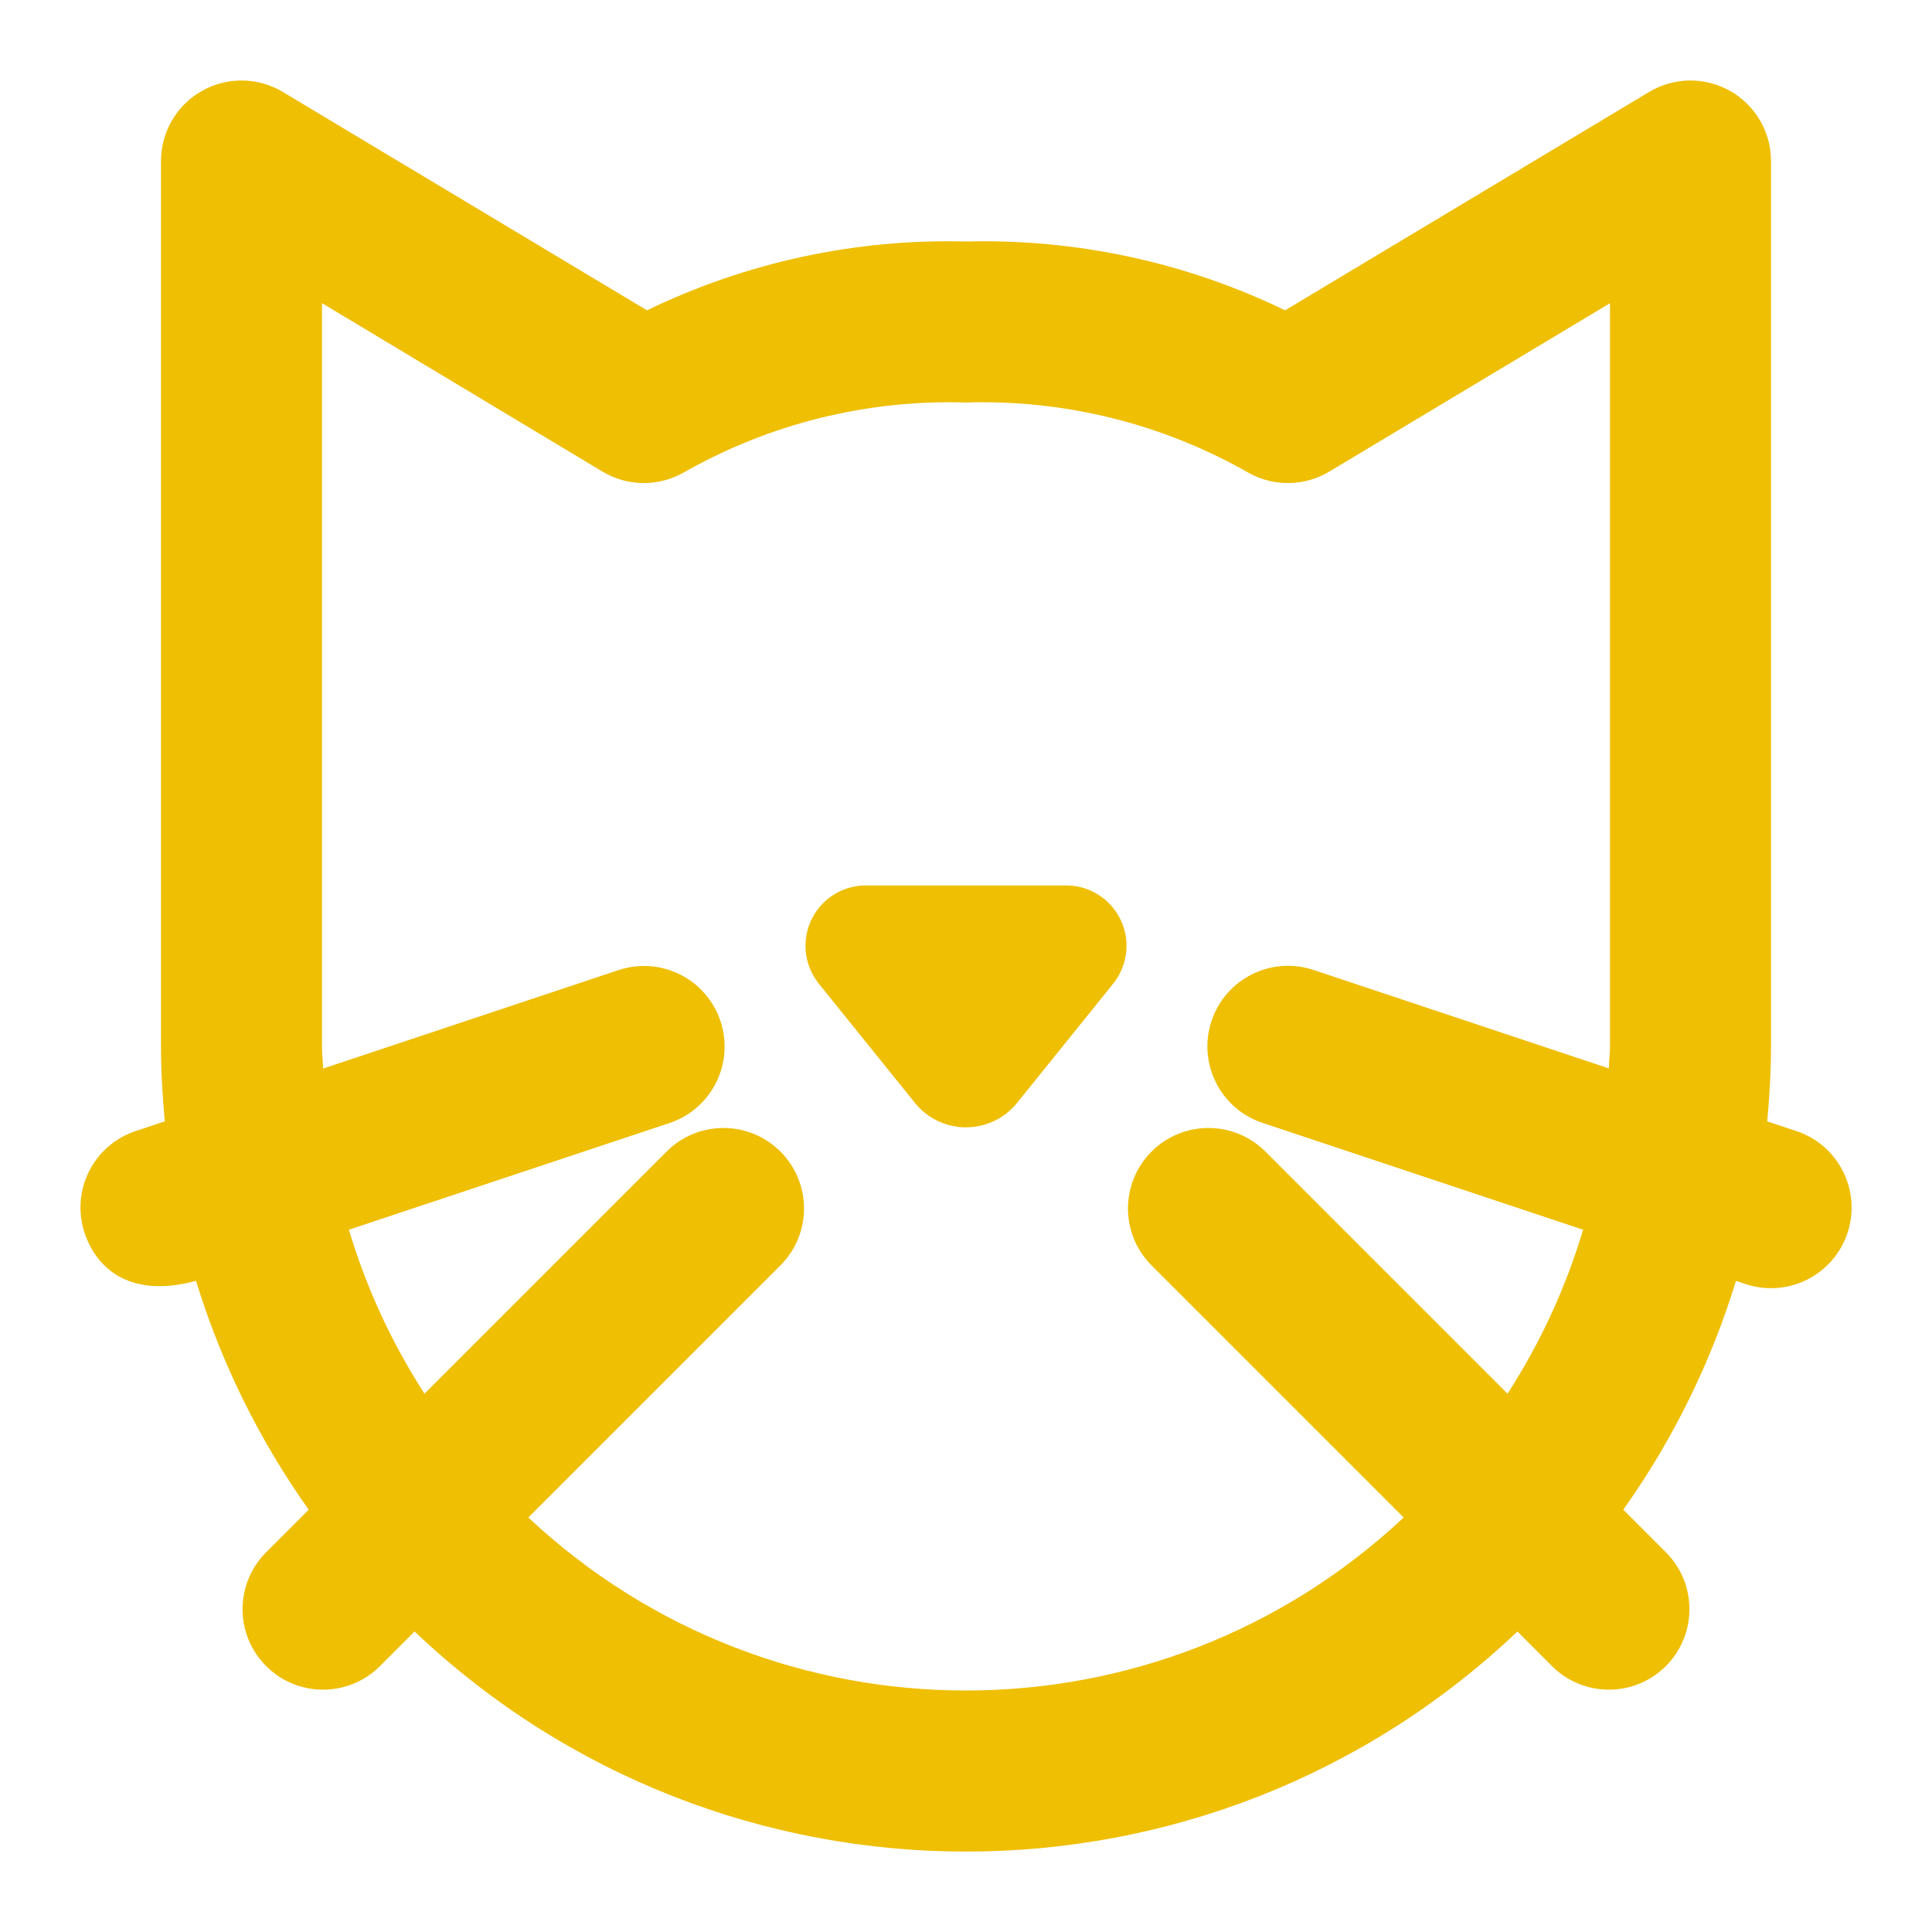
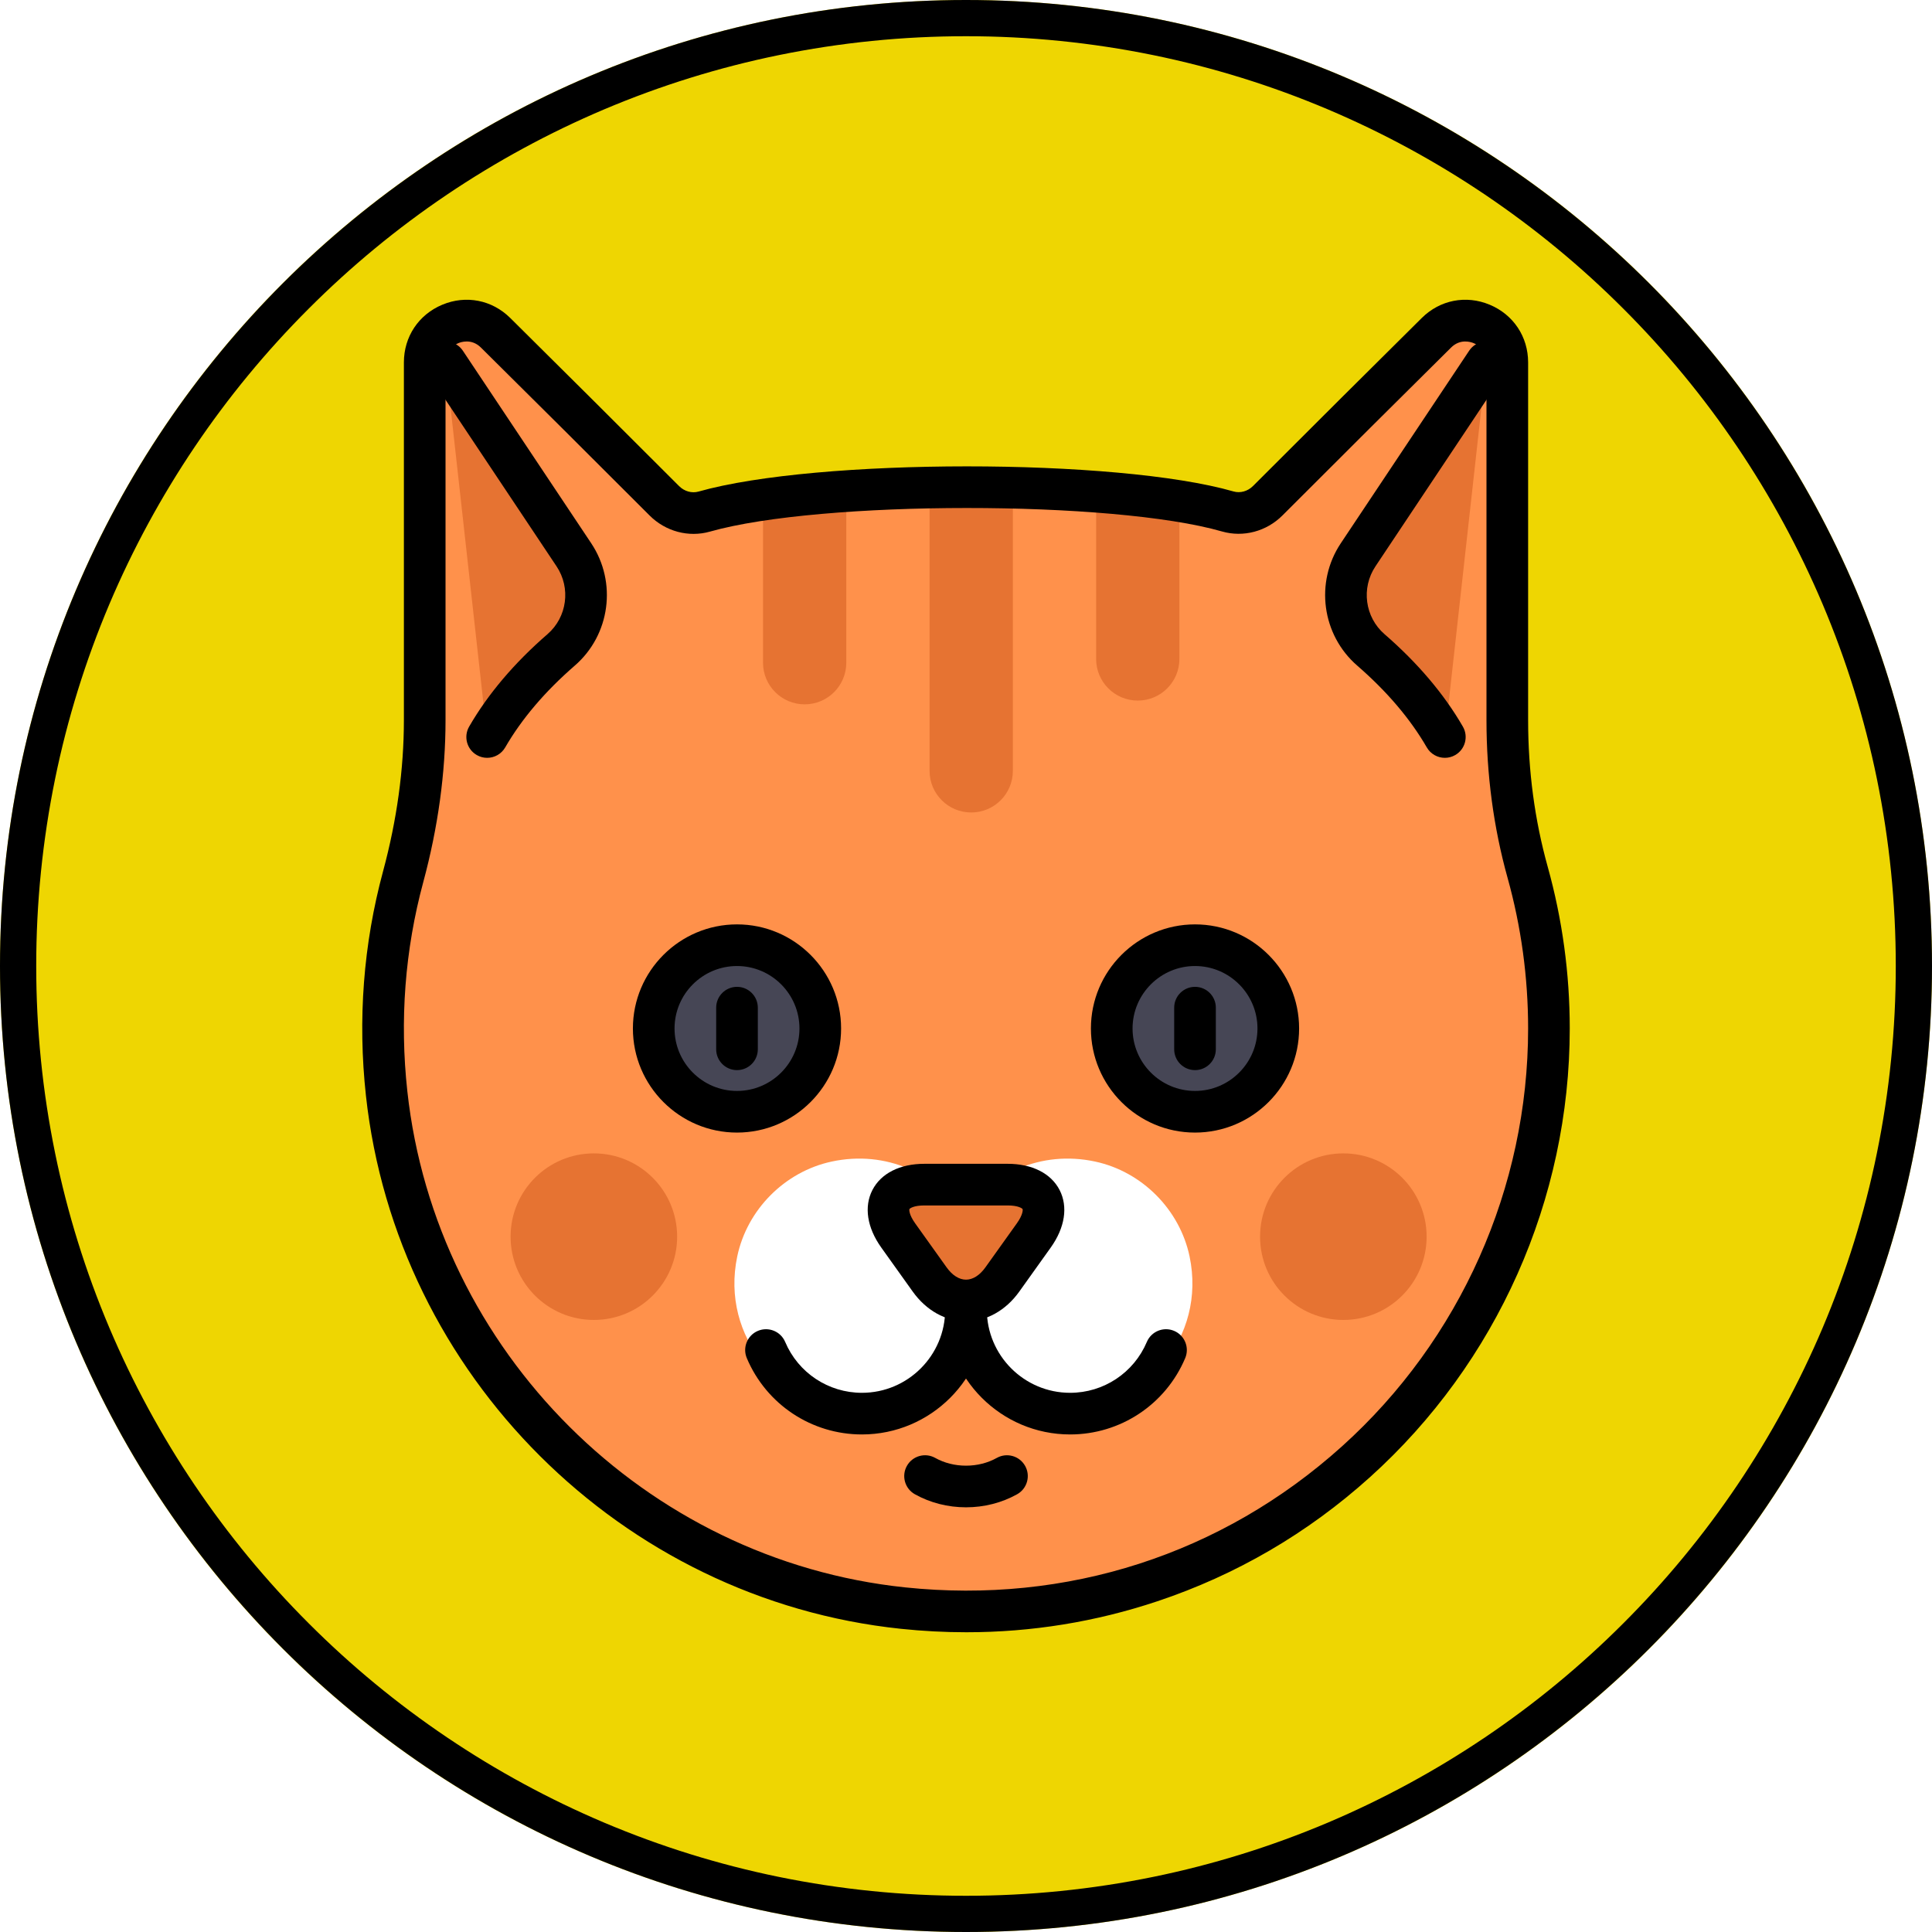
- <svg xmlns="http://www.w3.org/2000/svg" fill="#EFBF04" width="800px" height="800px" viewBox="0 0 24 24">
-   <g id="SVGRepo_bgCarrier" stroke-width="0" />
-   <g id="SVGRepo_tracerCarrier" stroke-linecap="round" stroke-linejoin="round" />
-   <g id="SVGRepo_iconCarrier">
-     <path d="M10.165,12.211A.75.75,0,0,1,10.791,11h2.418a.75.75,0,0,1,.626,1.211l-1.209,1.5a.815.815,0,0,1-1.252,0ZM1.051,15.316a1,1,0,0,1,.633-1.265l.363-.121C2.019,13.623,2,13.314,2,13V2a1,1,0,0,1,1.515-.857L8.037,3.855A8.578,8.578,0,0,1,12,3a8.588,8.588,0,0,1,3.964.855l4.521-2.712A1,1,0,0,1,22,2V13c0,.314-.019.623-.047.93l.363.121a1,1,0,0,1-.632,1.9l-.119-.04a9.94,9.94,0,0,1-1.4,2.843l.541.541a1,1,0,0,1-1.414,1.414l-.442-.442a9.948,9.948,0,0,1-13.7,0l-.442.442a1,1,0,0,1-1.414-1.414l.541-.541a9.94,9.94,0,0,1-1.4-2.843C1.659,16.123,1.214,15.8,1.051,15.316Zm2.963-2.042,3.67-1.223a1,1,0,0,1,.632,1.9L4.334,15.276a7.964,7.964,0,0,0,.939,2.037l3.02-3.02a1,1,0,0,1,1.414,1.414L6.563,18.851a7.952,7.952,0,0,0,10.874,0l-3.144-3.144a1,1,0,0,1,1.414-1.414l3.02,3.02a7.964,7.964,0,0,0,.939-2.037l-3.982-1.327a1,1,0,0,1,.632-1.9l3.67,1.223c0-.091.014-.181.014-.274V3.766L16.515,5.857a1,1,0,0,1-1,.019A6.665,6.665,0,0,0,12,5a6.665,6.665,0,0,0-3.518.876,1,1,0,0,1-1-.019L4,3.766V13C4,13.093,4.011,13.183,4.014,13.274Z" />
+ <svg xmlns="http://www.w3.org/2000/svg" style="isolation:isolate" viewBox="0 0 800 800" width="800pt" height="800pt">
+   <defs>
+     <clipPath id="_clipPath_hH116Qq9ZF0fTSTZa4QJC7NPzJWku5Ok">
+       <rect width="800" height="800" />
+     </clipPath>
+   </defs>
+   <g clip-path="url(#_clipPath_hH116Qq9ZF0fTSTZa4QJC7NPzJWku5Ok)">
+     <circle vector-effect="non-scaling-stroke" cx="400" cy="400" r="400" fill="rgb(238,214,2)" />
+     <path d=" M 0 400 C 0 179.234 179.234 0 400 0 C 620.766 0 800 179.234 800 400 C 800 620.766 620.766 800 400 800 C 179.234 800 0 620.766 0 400 Z  M 15 400 C 14.99 373.95 17.61 347.96 22.83 322.43 C 27.9 297.68 35.42 273.49 45.27 250.21 C 64.65 204.48 92.68 162.92 127.82 127.82 C 162.92 92.68 204.48 64.65 250.21 45.27 C 273.49 35.42 297.68 27.9 322.44 22.83 C 347.96 17.61 373.95 14.99 400 15 C 426.05 14.99 452.04 17.61 477.56 22.83 C 502.32 27.9 526.51 35.42 549.79 45.27 C 595.52 64.65 637.08 92.68 672.18 127.82 C 707.32 162.92 735.35 204.48 754.73 250.21 C 764.58 273.49 772.1 297.68 777.17 322.44 C 782.39 347.96 785.01 373.95 785 400 C 785.01 426.05 782.39 452.04 777.17 477.56 C 772.1 502.32 764.58 526.51 754.73 549.79 C 735.35 595.52 707.32 637.08 672.18 672.18 C 637.08 707.32 595.52 735.35 549.79 754.73 C 526.51 764.58 502.32 772.1 477.56 777.17 C 452.04 782.39 426.05 785.01 400 785 C 373.95 785.01 347.96 782.39 322.44 777.17 C 297.68 772.1 273.49 764.58 250.21 754.73 C 204.48 735.35 162.92 707.32 127.82 672.18 C 92.68 637.08 64.65 595.52 45.27 549.79 C 35.42 526.51 27.9 502.32 22.83 477.56 C 17.61 452.04 14.99 426.05 15 400 Z " fill-rule="evenodd" fill="rgb(0,0,0)" />
+     <g>
+       <path d=" M 632.554 361.165 C 626.845 340.682 624.14 319.492 624.14 298.228 L 624.14 150.069 C 624.14 134.749 605.687 127.005 594.801 137.784 C 576.792 155.619 547.703 184.537 524.957 207.327 C 520.619 211.673 514.301 213.48 508.399 211.785 C 461.674 198.363 338.308 198.602 291.595 211.84 C 285.706 213.509 279.413 211.7 275.089 207.368 C 252.336 184.571 223.224 155.629 205.204 137.784 C 194.319 127.005 175.865 134.749 175.865 150.069 L 175.865 298.192 C 175.865 320.114 172.655 341.865 166.94 363.028 C 159.325 391.226 156.673 421.454 160.097 452.77 C 172.301 564.352 262.25 654.155 373.885 665.875 C 518.906 681.101 641.382 567.789 641.382 425.87 C 641.382 403.448 638.293 381.756 632.554 361.165 Z " fill="rgb(255,145,75)" />
+       <path d=" M 453.478 480.98 C 430.885 476.132 410.112 486.059 398.925 502.905 C 387.739 486.059 366.965 476.133 344.373 480.98 C 324.978 485.141 309.346 500.86 305.275 520.273 C 298.259 553.731 323.6 583.198 355.823 583.198 C 370.224 583.198 383.24 577.307 392.615 567.807 C 396.161 564.214 401.694 564.214 405.239 567.807 C 414.613 577.305 427.63 583.198 442.031 583.198 C 474.254 583.198 499.595 553.732 492.579 520.273 C 488.505 500.859 472.873 485.141 453.478 480.98 Z " fill="rgb(255,255,255)" />
+       <path d=" M 415.035 529.826 C 406.768 541.4 393.238 541.4 384.972 529.826 L 371.932 511.57 C 363.665 499.996 368.538 490.526 382.761 490.526 L 417.244 490.526 C 431.468 490.526 436.343 499.995 428.074 511.57 L 415.035 529.826 Z " fill="rgb(230,115,50)" />
+       <path d=" M 400.004 547.127 C 391.571 547.128 383.536 542.648 377.956 534.836 L 364.916 516.582 C 359.033 508.345 357.695 499.664 361.247 492.763 C 364.798 485.864 372.64 481.905 382.761 481.905 L 417.243 481.905 C 427.366 481.905 435.208 485.864 438.759 492.764 C 442.31 499.663 440.972 508.345 435.089 516.582 L 422.05 534.837 C 416.472 542.647 408.436 547.127 400.004 547.127 Z  M 382.761 499.148 C 378.293 499.148 376.706 500.406 376.579 500.652 C 376.452 500.9 376.351 502.923 378.947 506.558 L 391.987 524.813 C 394.322 528.082 397.17 529.884 400.004 529.883 C 402.837 529.883 405.684 528.082 408.02 524.814 L 408.02 524.814 L 421.059 506.558 C 423.656 502.923 423.555 500.9 423.428 500.652 C 423.301 500.406 421.712 499.148 417.244 499.148 L 382.761 499.148 L 382.761 499.148 Z " fill="rgb(0,0,0)" />
+       <g>
+         <path d=" M 201.727 305.182 C 210.42 290.135 222.227 277.89 232.365 269.097 C 243.808 259.174 246.039 242.341 237.639 229.74 L 184.485 150.009" fill="rgb(230,115,50)" />
+         <path d=" M 598.278 305.182 C 589.584 290.135 577.777 277.89 567.64 269.097 C 556.197 259.174 553.965 242.341 562.366 229.74 L 615.518 150.01" fill="rgb(230,115,50)" />
+       </g>
+       <g>
+         <circle vector-effect="non-scaling-stroke" cx="305.177" cy="425.875" r="34.483" fill="rgb(70,70,85)" />
+         <circle vector-effect="non-scaling-stroke" cx="494.835" cy="425.875" r="34.483" fill="rgb(70,70,85)" />
+       </g>
+       <g>
+         <circle vector-effect="non-scaling-stroke" cx="245.906" cy="512.077" r="34.483" fill="rgb(230,115,50)" />
+         <circle vector-effect="non-scaling-stroke" cx="556.251" cy="512.077" r="34.483" fill="rgb(230,115,50)" />
+         <path d=" M 453.882 203.888 L 453.882 272.853 C 453.882 282.374 461.601 290.094 471.123 290.094 C 480.645 290.094 488.365 282.375 488.365 272.853 L 488.365 208.199 C 476.31 206.514 465.533 204.763 453.882 203.888 Z " fill="rgb(230,115,50)" />
+         <path d=" M 402.159 201.734 C 396.306 201.734 390.582 201.914 384.918 202.18 L 384.918 319.19 C 384.918 328.711 392.636 336.432 402.159 336.432 C 411.681 336.432 419.401 328.712 419.401 319.19 L 419.401 202.178 C 413.735 201.913 408.01 201.734 402.159 201.734 Z " fill="rgb(230,115,50)" />
+         <path d=" M 315.951 207.121 L 315.951 274.411 C 315.951 283.932 323.669 291.653 333.192 291.653 C 342.713 291.653 350.434 283.933 350.434 274.411 L 350.434 203.888 C 338.512 203.888 326.592 205.638 315.951 207.121 Z " fill="rgb(230,115,50)" />
+       </g>
+       <path d=" M 201.719 313.804 C 200.256 313.804 198.773 313.431 197.414 312.646 C 193.291 310.264 191.88 304.99 194.263 300.868 C 202.055 287.384 212.973 274.503 226.718 262.584 C 234.83 255.549 236.442 243.484 230.467 234.522 L 177.313 154.792 C 174.671 150.83 175.741 145.478 179.704 142.836 C 183.665 140.195 189.018 141.265 191.659 145.228 L 244.812 224.957 C 255.591 241.125 252.668 262.902 238.013 275.611 C 225.719 286.272 216.022 297.673 209.191 309.495 C 207.595 312.259 204.697 313.804 201.719 313.804 Z " fill="rgb(0,0,0)" />
+       <path d=" M 598.286 313.804 C 595.306 313.804 592.411 312.259 590.813 309.495 C 583.981 297.672 574.285 286.272 561.992 275.611 C 547.336 262.902 544.414 241.125 555.193 224.957 L 608.345 145.229 C 610.984 141.267 616.335 140.194 620.301 142.837 C 624.263 145.479 625.333 150.83 622.692 154.793 L 569.54 234.522 C 563.564 243.484 565.176 255.549 573.289 262.584 C 587.032 274.503 597.951 287.383 605.743 300.868 C 608.125 304.991 606.714 310.264 602.59 312.646 C 601.234 313.431 599.75 313.804 598.286 313.804 Z " fill="rgb(0,0,0)" />
+       <path d=" M 356.9 593.975 C 336.066 593.975 317.36 581.575 309.242 562.385 C 307.387 558.001 309.438 552.942 313.823 551.087 C 318.207 549.233 323.267 551.282 325.123 555.669 C 330.535 568.464 343.008 576.733 356.898 576.733 C 375.912 576.733 391.38 561.264 391.38 542.251 C 391.38 537.49 395.241 533.63 400.002 533.63 C 404.763 533.63 408.623 537.49 408.623 542.251 C 408.625 570.772 385.421 593.975 356.9 593.975 Z " fill="rgb(0,0,0)" />
+       <path d=" M 443.106 593.975 C 414.585 593.975 391.38 570.772 391.38 542.25 C 391.38 537.489 395.241 533.629 400.002 533.629 C 404.763 533.629 408.623 537.489 408.623 542.25 C 408.623 561.264 424.092 576.732 443.106 576.732 C 456.998 576.732 469.47 568.464 474.881 555.668 C 476.737 551.284 481.794 549.23 486.179 551.086 C 490.564 552.941 492.616 557.999 490.761 562.384 C 482.648 581.575 463.941 593.975 443.106 593.975 Z " fill="rgb(0,0,0)" />
+       <path d=" M 400.004 624.147 C 392.482 624.147 385.162 622.277 378.835 618.739 C 374.68 616.416 373.195 611.162 375.518 607.007 C 377.842 602.85 383.094 601.364 387.251 603.69 C 391.011 605.792 395.421 606.903 400.003 606.903 C 404.586 606.903 408.996 605.792 412.756 603.69 C 416.909 601.37 422.163 602.849 424.488 607.007 C 426.812 611.161 425.327 616.415 421.171 618.739 C 414.847 622.277 407.526 624.147 400.004 624.147 Z " fill="rgb(0,0,0)" />
+       <path d=" M 305.175 468.976 C 281.407 468.976 262.071 449.639 262.071 425.871 C 262.071 402.103 281.407 382.767 305.175 382.767 C 328.943 382.767 348.279 402.103 348.279 425.871 C 348.279 449.639 328.943 468.976 305.175 468.976 Z  M 305.175 400.01 C 290.915 400.01 279.313 411.611 279.313 425.871 C 279.313 440.132 290.914 451.733 305.175 451.733 C 319.436 451.733 331.037 440.131 331.037 425.871 C 331.037 411.612 319.436 400.01 305.175 400.01 Z " fill="rgb(0,0,0)" />
+       <path d=" M 305.175 443.113 C 300.414 443.113 296.554 439.253 296.554 434.492 L 296.554 417.251 C 296.554 412.49 300.414 408.63 305.175 408.63 C 309.936 408.63 313.796 412.49 313.796 417.251 L 313.796 434.492 C 313.796 439.253 309.937 443.113 305.175 443.113 Z " fill="rgb(0,0,0)" />
+       <path d=" M 494.83 468.976 C 471.062 468.976 451.725 449.639 451.725 425.871 C 451.725 402.103 471.062 382.767 494.83 382.767 C 518.597 382.767 537.934 402.103 537.934 425.871 C 537.934 449.639 518.597 468.976 494.83 468.976 Z  M 494.83 400.01 C 480.57 400.01 468.968 411.611 468.968 425.871 C 468.968 440.132 480.57 451.733 494.83 451.733 C 509.089 451.733 520.691 440.131 520.691 425.871 C 520.691 411.612 509.09 400.01 494.83 400.01 Z " fill="rgb(0,0,0)" />
+       <path d=" M 494.83 443.113 C 490.068 443.113 486.208 439.253 486.208 434.492 L 486.208 417.251 C 486.208 412.49 490.068 408.63 494.83 408.63 C 499.591 408.63 503.451 412.49 503.451 417.251 L 503.451 434.492 C 503.451 439.253 499.591 443.113 494.83 443.113 Z " fill="rgb(0,0,0)" />
+       <path d=" M 640.858 358.851 L 640.858 358.851 C 635.485 339.571 632.762 319.176 632.762 298.229 L 632.762 150.069 C 632.762 139.425 626.662 130.266 616.844 126.172 C 607.051 122.087 596.28 124.188 588.736 131.66 C 570.056 150.159 541.206 178.848 518.856 201.238 C 516.664 203.435 513.568 204.301 510.782 203.501 C 462.491 189.629 338.267 189.655 289.246 203.547 C 286.461 204.336 283.376 203.467 281.193 201.278 C 258.767 178.811 229.916 150.123 211.272 131.661 C 203.726 124.191 192.955 122.089 183.161 126.173 C 173.343 130.266 167.244 139.424 167.244 150.069 L 167.244 298.192 C 167.244 318.525 164.341 339.583 158.617 360.782 C 150.469 390.953 148.084 422.218 151.527 453.706 C 164.189 569.469 257.326 662.305 372.984 674.449 C 382.088 675.405 391.148 675.881 400.153 675.881 C 427.162 675.881 453.664 671.589 479.235 663.052 C 511.906 652.143 541.514 634.866 567.238 611.7 C 619.834 564.336 650 496.604 650 425.87 C 650.002 403.169 646.925 380.622 640.858 358.851 Z  M 555.701 598.888 C 506.057 643.592 441.803 664.339 374.784 657.301 C 267.138 646.001 180.453 559.589 168.666 451.833 C 165.456 422.489 167.676 393.366 175.262 365.276 C 181.383 342.613 184.485 320.043 184.485 298.193 L 184.485 150.069 C 184.485 144.717 188.553 142.605 189.799 142.085 C 190.386 141.84 191.665 141.399 193.251 141.399 C 195.013 141.399 197.153 141.944 199.138 143.911 C 217.766 162.357 246.587 191.014 268.987 213.457 C 275.586 220.069 285.149 222.627 293.945 220.135 C 339.887 207.116 460.791 207.08 506.019 220.071 C 514.839 222.605 524.433 220.056 531.057 213.417 C 553.382 191.05 582.205 162.391 600.866 143.912 C 604.638 140.177 608.968 141.57 610.205 142.086 C 611.452 142.606 615.519 144.719 615.519 150.071 L 615.519 298.23 C 615.519 320.74 618.457 342.695 624.249 363.482 C 629.897 383.744 632.76 404.735 632.76 425.872 C 632.761 491.726 604.674 554.788 555.701 598.888 Z " fill="rgb(0,0,0)" />
+     </g>
  </g>
</svg>
